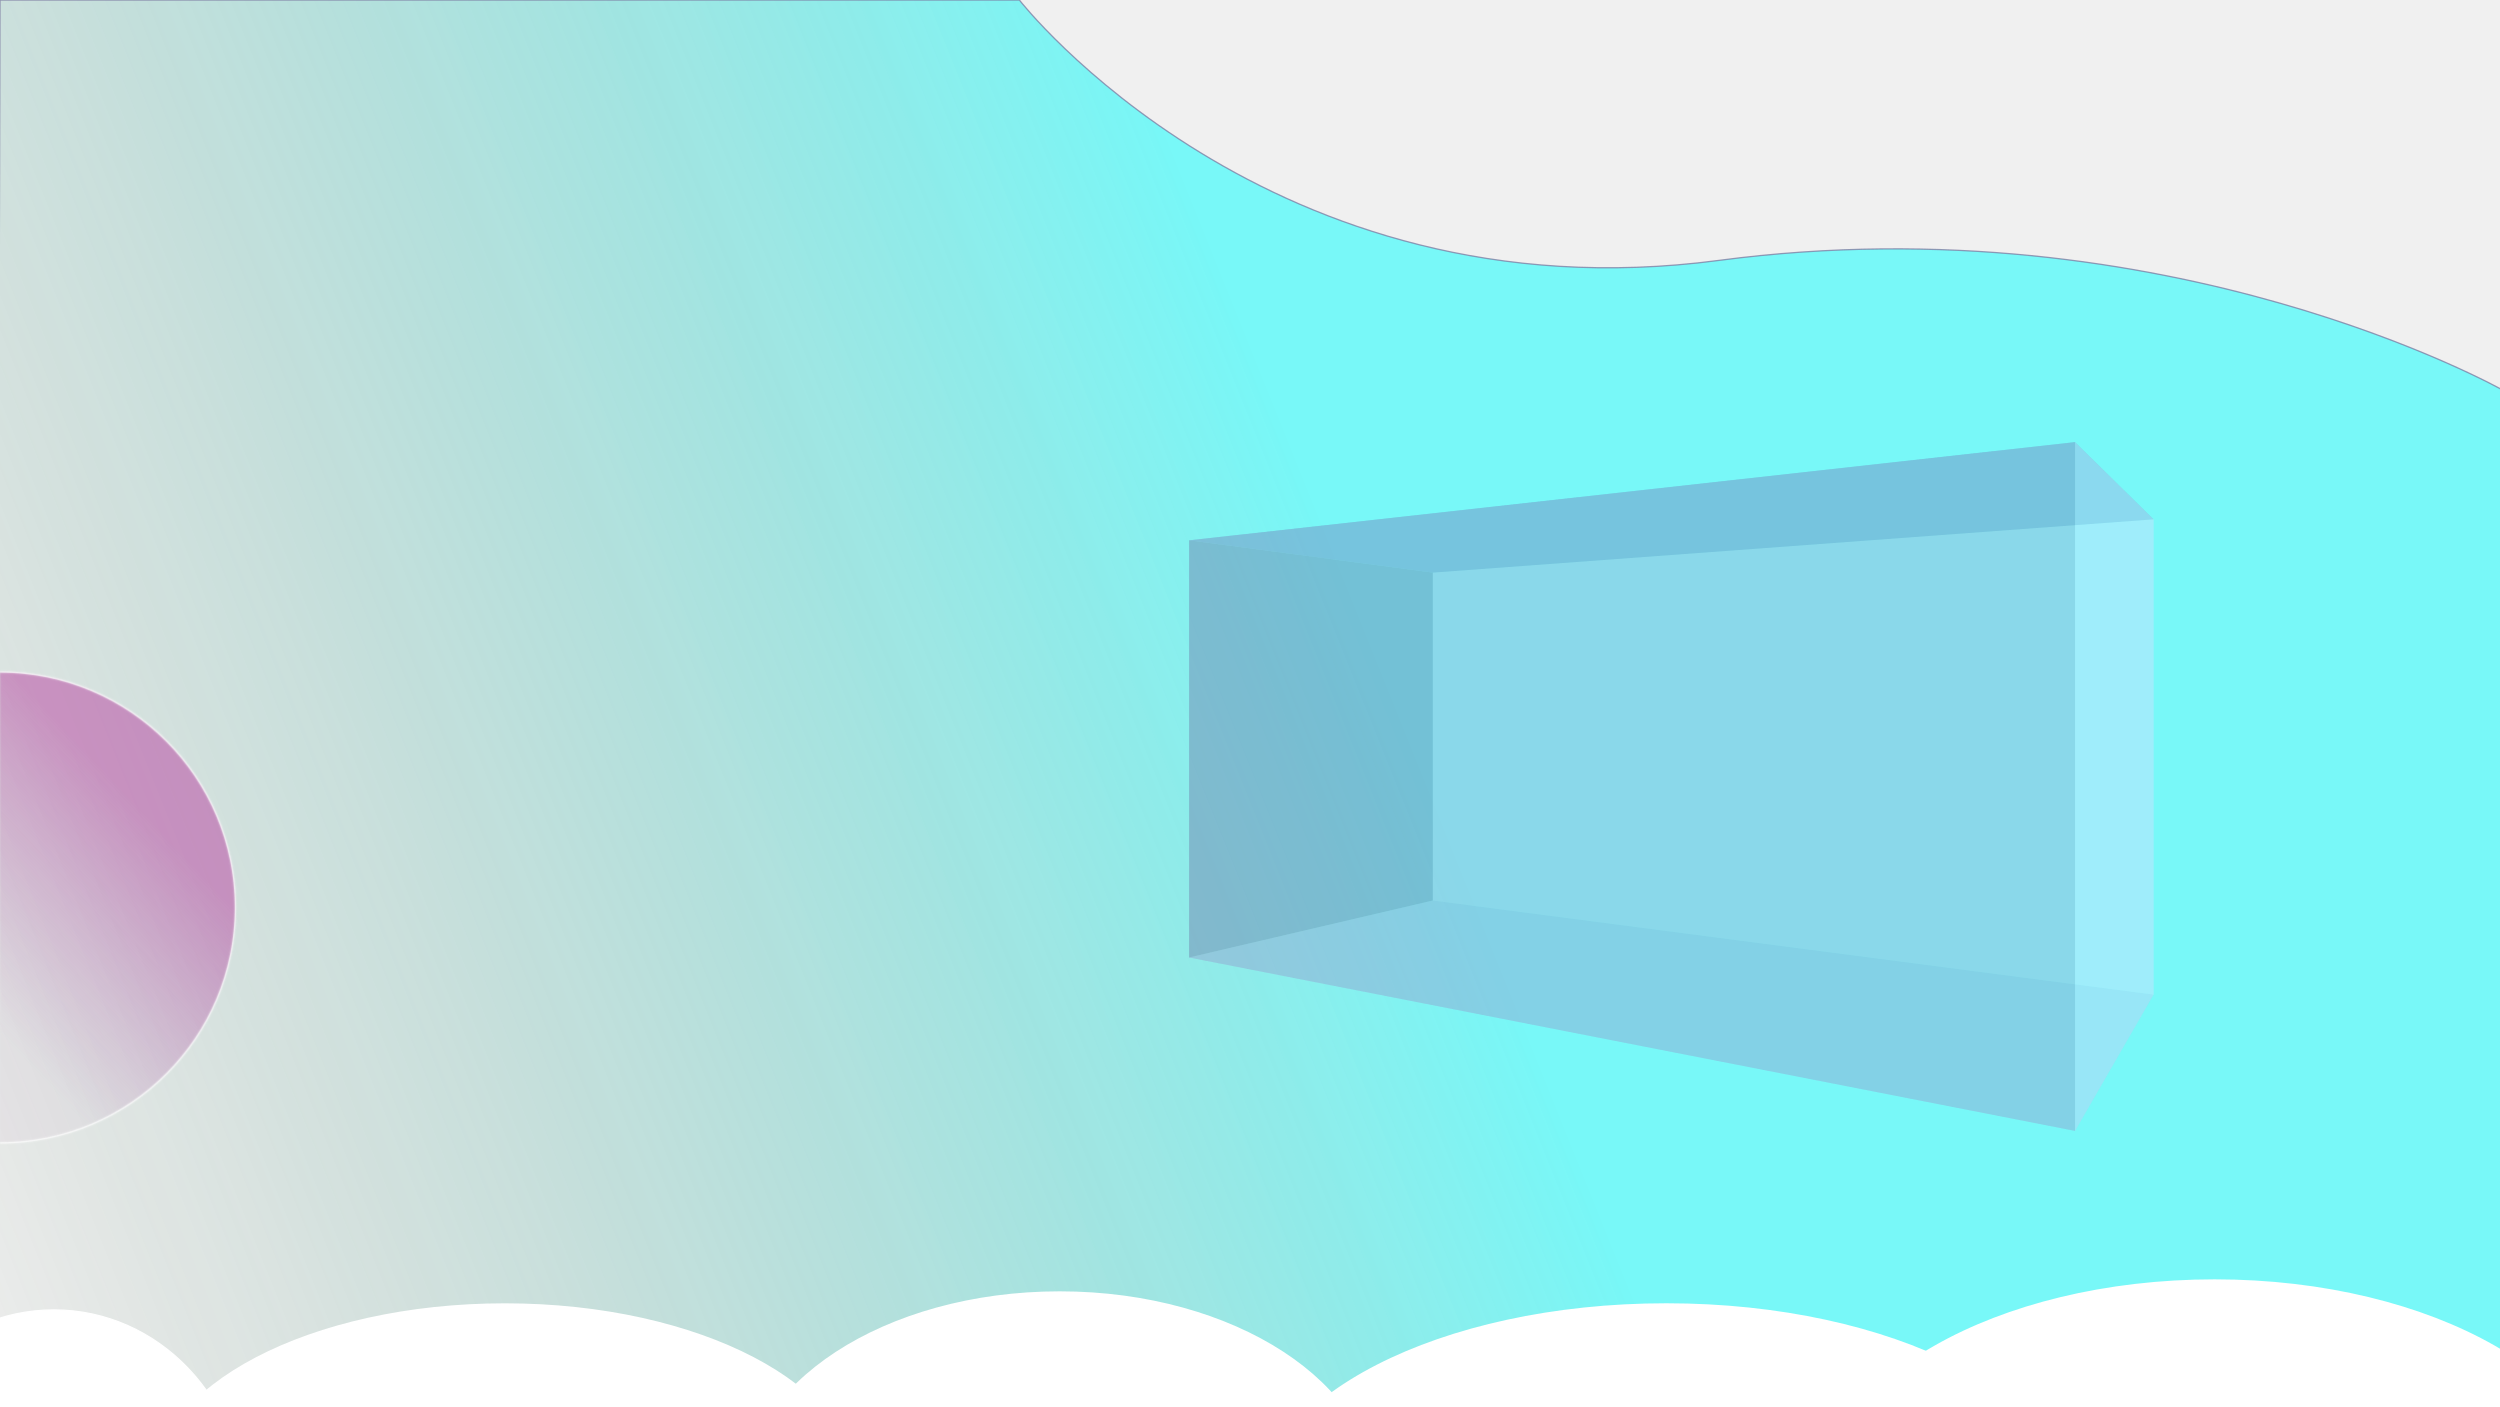
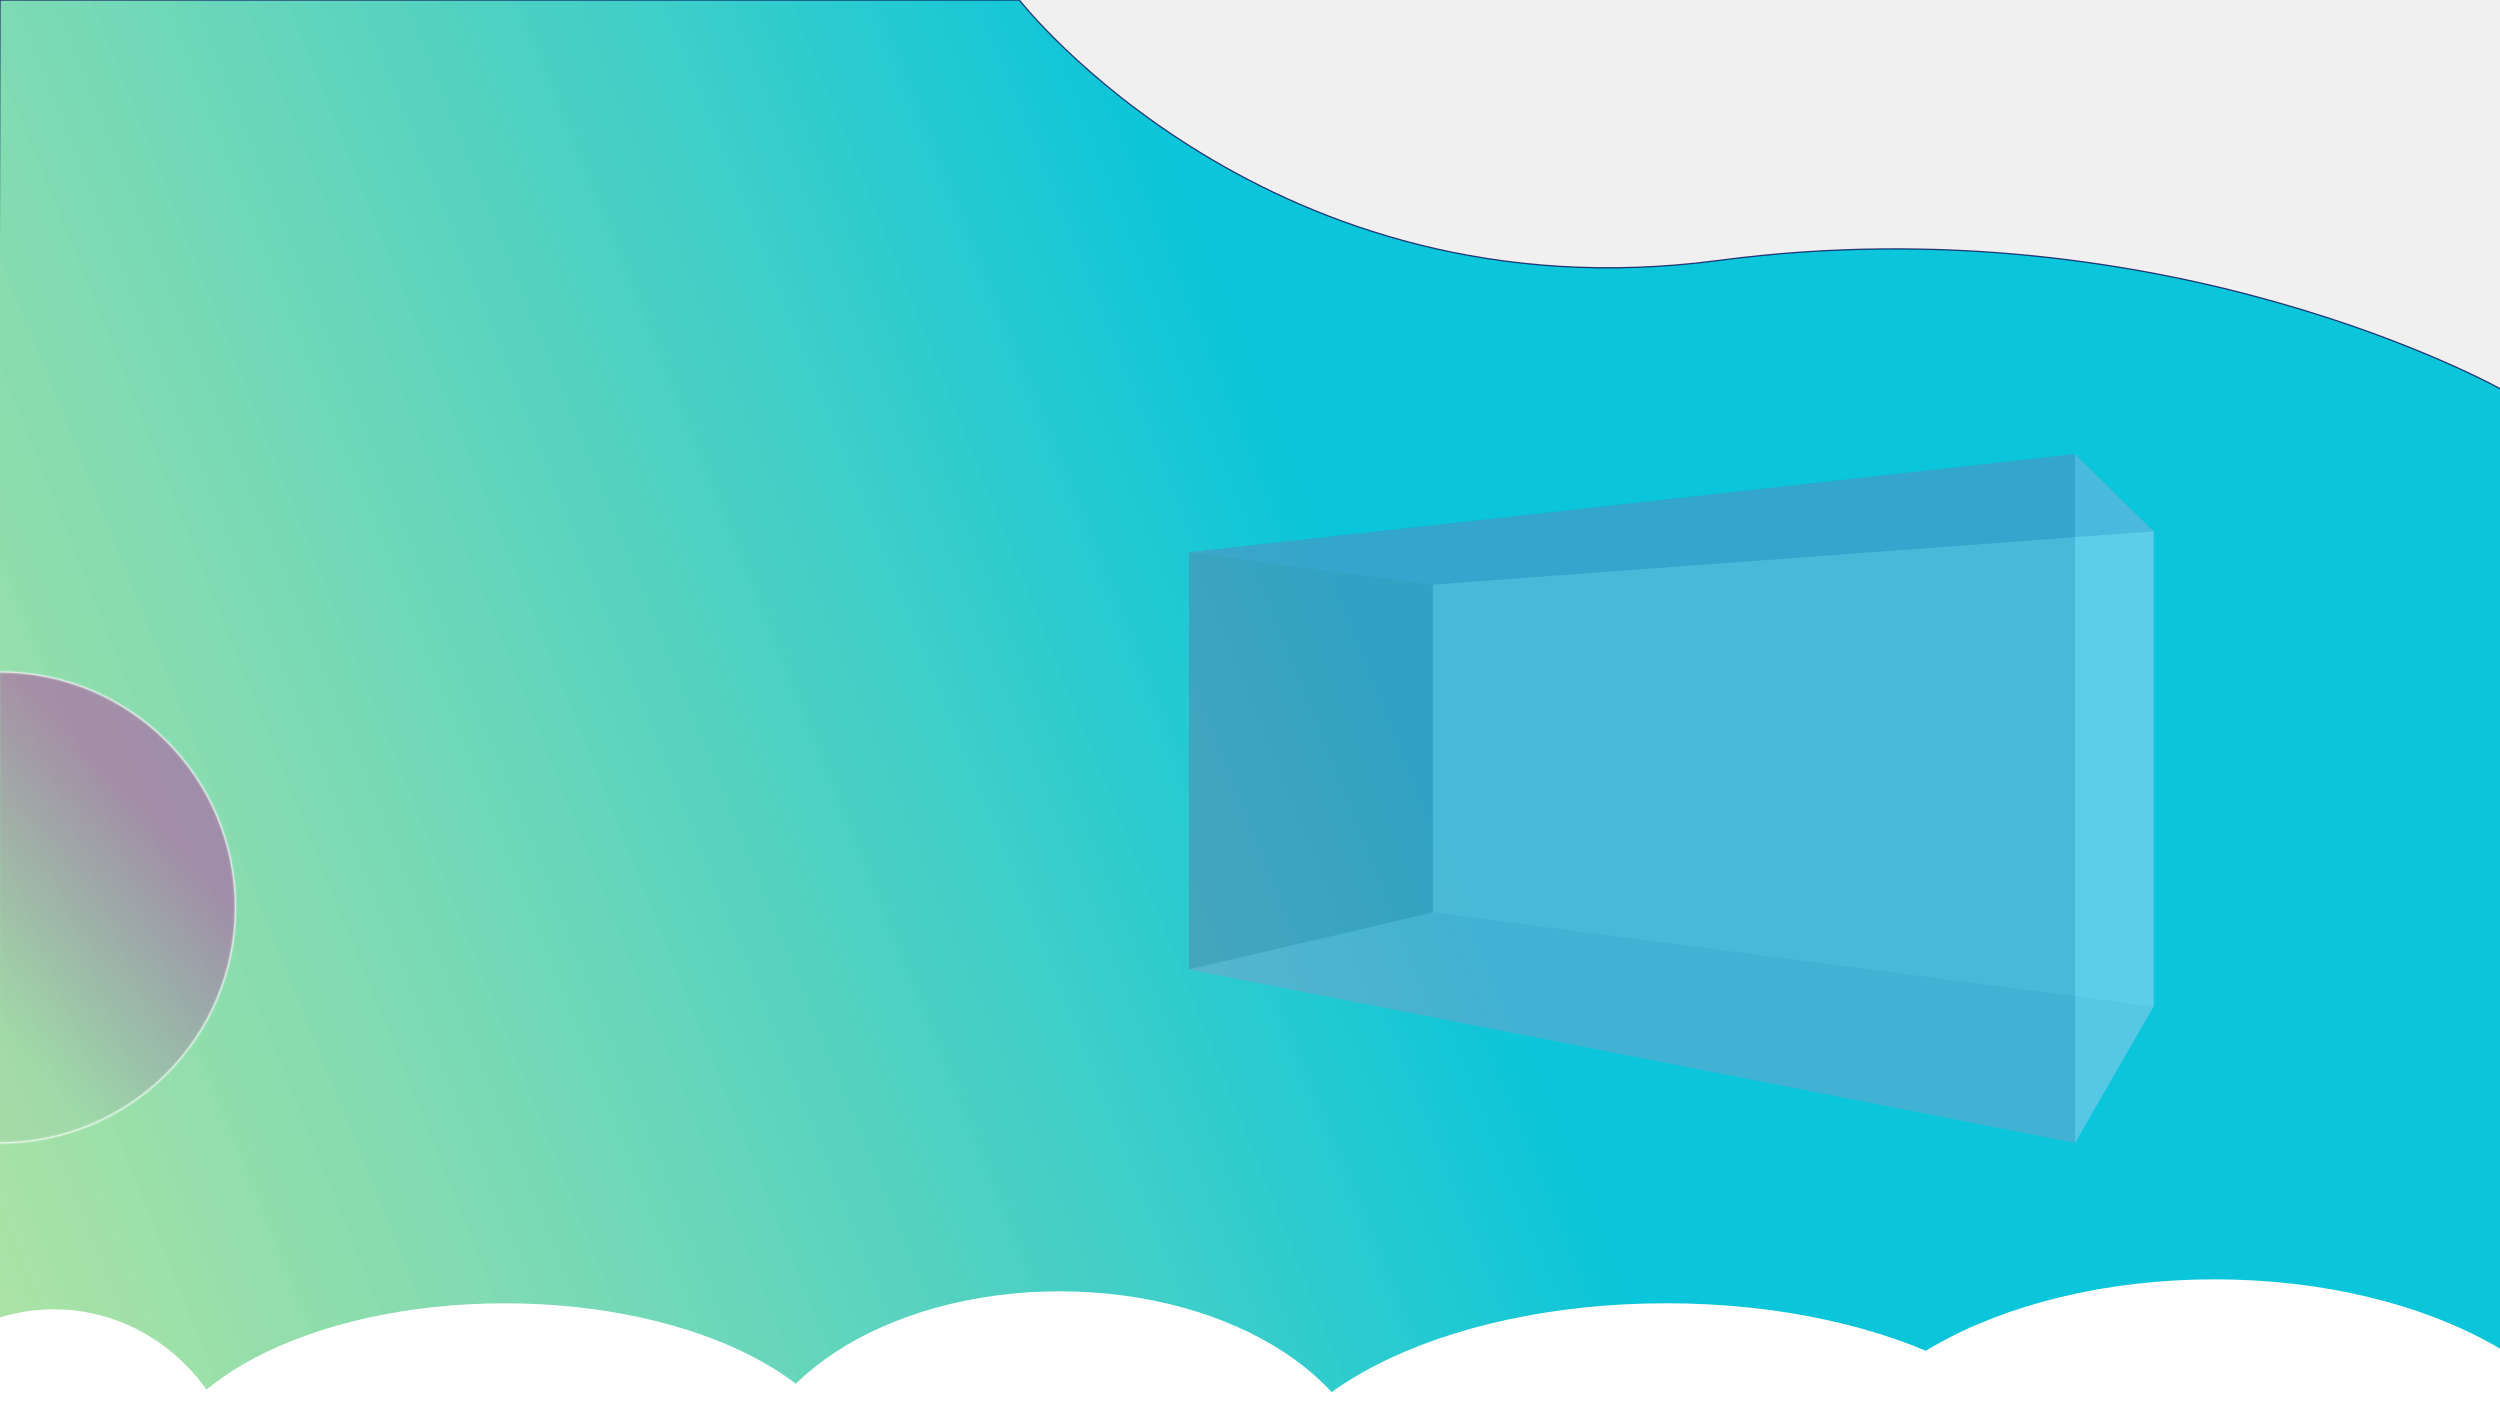
<svg xmlns="http://www.w3.org/2000/svg" xmlns:ns1="http://www.openswatchbook.org/uri/2009/osb" xmlns:xlink="http://www.w3.org/1999/xlink" width="1920px" height="1080px" viewBox="0 0 1920 1080" version="1.1" id="SVGRoot">
  <defs id="defs10">
    <linearGradient id="linearGradient3193">
      <stop style="stop-color:#b745a1;stop-opacity:0.514" offset="0" id="stop3189" />
      <stop style="stop-color:#a74da1;stop-opacity:0.045" offset="1" id="stop3191" />
    </linearGradient>
    <linearGradient id="linearGradient2435">
-       <stop style="stop-color:#00ffff;stop-opacity:1;" offset="0" id="stop2431" />
-       <stop style="stop-color:#465b3c;stop-opacity:0" offset="1" id="stop2433" />
+       <stop style="stop-color:#00c3d9;stop-opacity:0.952" offset="0" id="stop2431" />
+       <stop style="stop-color:#a5e18a;stop-opacity:0.773" offset="1" id="stop2433" />
    </linearGradient>
    <linearGradient id="linearGradient2413" ns1:paint="solid">
      <stop style="stop-color:#00ffff;stop-opacity:1;" offset="0" id="stop2411" />
    </linearGradient>
    <linearGradient id="linearGradient2357" ns1:paint="gradient">
      <stop style="stop-color:#00ffff;stop-opacity:1;" offset="0" id="stop2353" />
      <stop style="stop-color:#00ffff;stop-opacity:0;" offset="1" id="stop2355" />
    </linearGradient>
    <linearGradient id="linearGradient913" ns1:paint="gradient">
      <stop style="stop-color:#00ffff;stop-opacity:1;" offset="0" id="stop909" />
      <stop style="stop-color:#00ffff;stop-opacity:0;" offset="1" id="stop911" />
    </linearGradient>
    <linearGradient xlink:href="#linearGradient2435" id="linearGradient2439" x1="1046.518" y1="477.949" x2="-129.3" y2="950.701" gradientUnits="userSpaceOnUse" />
    <linearGradient xlink:href="#linearGradient3193" id="linearGradient3195" x1="91.016" y1="603.251" x2="-52.009" y2="737.607" gradientUnits="userSpaceOnUse" />
    <filter style="color-interpolation-filters:sRGB" id="filter3385" x="-0.006" width="1.012" y="-0.006" height="1.012">
      <feGaussianBlur stdDeviation="0.904" id="feGaussianBlur3387" />
    </filter>
  </defs>
  <g id="layer1">
-     <path style="opacity:0.503;fill:url(#linearGradient2439);fill-opacity:1;fill-rule:evenodd;stroke:#05004e;stroke-width:1px;stroke-linecap:butt;stroke-linejoin:miter;stroke-opacity:0.744" d="M 0,0 782.857,4.2856982e-8 C 782.857,4.2856982e-8 974.286,245.714 1320,200 c 345.714,-45.714 602.857,100 602.857,100 v 785.714 L -2.857,1077.143 Z" id="path38" />
+     <path style="opacity:1;fill:url(#linearGradient2439);fill-opacity:1;fill-rule:evenodd;stroke:#05004e;stroke-width:1px;stroke-linecap:butt;stroke-linejoin:miter;stroke-opacity:0.744" d="M 0,0 782.857,4.2856982e-8 C 782.857,4.2856982e-8 974.286,245.714 1320,200 c 345.714,-45.714 602.857,100 602.857,100 v 785.714 L -2.857,1077.143 Z" id="path38" />
  </g>
  <g id="layer2">
    <ellipse style="opacity:1;fill:#ffffff;fill-opacity:1;fill-rule:evenodd;stroke:#ffffff;stroke-width:1.211;stroke-opacity:1" id="path3096" cx="387.761" cy="1142.839" rx="270.065" ry="141.285" />
    <ellipse style="opacity:1;fill:#ffffff;fill-opacity:1;fill-rule:evenodd;stroke:#ffffff;stroke-width:1.214;stroke-opacity:1" id="path3096-5" cx="813.832" cy="1150.495" rx="242.549" ry="158.145" />
    <ellipse style="opacity:1;fill:#ffffff;fill-opacity:1;fill-rule:evenodd;stroke:#ffffff;stroke-width:1.395;stroke-opacity:1" id="path3096-8" cx="1279.781" cy="1162.738" rx="314.239" ry="161.13" />
    <ellipse style="opacity:1;fill:#ffffff;fill-opacity:1;fill-rule:evenodd;stroke:#ffffff;stroke-width:1.422;stroke-opacity:1" id="path3096-5-6" cx="1700.844" cy="1156.603" rx="303.636" ry="173.355" />
    <ellipse style="opacity:1;fill:#ffffff;fill-opacity:1;fill-rule:evenodd;stroke:#ffffff;stroke-width:0.929;stroke-opacity:1" id="path3096-2" cx="41.373" cy="1159.681" rx="146.087" ry="153.685" />
  </g>
  <g id="layer3">
    <circle style="opacity:1;fill:url(#linearGradient3195);fill-opacity:1;fill-rule:evenodd;stroke:#ffffff;stroke-opacity:1;filter:url(#filter3385)" id="path3179" cx="0" cy="696.917" r="180.815" />
    <g id="g3407" style="opacity:0.514;fill:#b745a1;fill-opacity:0.514;fill-rule:evenodd;stroke:#ffffff;stroke-opacity:1">
-       <path id="path3409" style="fill:#353564;fill-rule:evenodd;stroke:none;stroke-linejoin:round" d="M 913.269,414.968 V 735.365 L 1100.446,691.604 V 439.749 Z" points="913.269,735.365 1100.446,691.604 1100.446,439.749 913.269,414.968 " />
-       <path id="path3417" style="fill:#afafde;fill-rule:evenodd;stroke:none;stroke-linejoin:round" d="m 913.269,735.365 680.355,133.173 60.329,-104.705 -553.508,-72.229 z" points="1593.624,868.538 1653.953,763.834 1100.446,691.604 913.269,735.365 " />
-       <path id="path3419" style="fill:#e9e9ff;fill-rule:evenodd;stroke:none;stroke-linejoin:round" d="m 1100.446,439.749 553.508,-40.902 v 364.986 l -553.508,-72.229 z" points="1653.953,398.847 1653.953,763.834 1100.446,691.604 1100.446,439.749 " />
-       <path id="path3411" style="fill:#4d4d9f;fill-rule:evenodd;stroke:none;stroke-linejoin:round" d="m 913.269,414.968 680.355,-75.413 60.329,59.292 -553.508,40.902 z" points="1593.624,339.555 1653.953,398.847 1100.446,439.749 913.269,414.968 " />
-       <path id="path3415" style="fill:#d7d7ff;fill-rule:evenodd;stroke:none;stroke-linejoin:round" d="m 1593.624,339.555 v 528.983 l 60.329,-104.705 V 398.847 Z" points="1593.624,868.538 1653.953,763.834 1653.953,398.847 1593.624,339.555 " />
-       <path id="path3413" style="fill:#8686bf;fill-rule:evenodd;stroke:none;stroke-linejoin:round" d="m 913.269,414.968 680.355,-75.413 v 528.983 L 913.269,735.365 Z" points="1593.624,339.555 1593.624,868.538 913.269,735.365 913.269,414.968 " />
+       <path id="path3409" style="fill:#353564;fill-rule:evenodd;stroke:none;stroke-linejoin:round" d="M 913.269,424.162 V 744.559 L 1100.446,700.798 V 448.943 Z" points="913.269,744.559 1100.446,700.798 1100.446,448.943 913.269,424.162 " />
+       <path id="path3417" style="fill:#afafde;fill-rule:evenodd;stroke:none;stroke-linejoin:round" d="m 913.269,744.559 680.355,133.173 60.329,-104.705 -553.508,-72.229 z" points="1593.624,877.732 1653.953,773.027 1100.446,700.798 913.269,744.559 " />
+       <path id="path3419" style="fill:#e9e9ff;fill-rule:evenodd;stroke:none;stroke-linejoin:round" d="m 1100.446,448.943 553.508,-40.902 v 364.986 l -553.508,-72.229 z" points="1653.953,408.041 1653.953,773.027 1100.446,700.798 1100.446,448.943 " />
+       <path id="path3411" style="fill:#4d4d9f;fill-rule:evenodd;stroke:none;stroke-linejoin:round" d="m 913.269,424.162 680.355,-75.413 60.329,59.292 -553.508,40.902 z" points="1593.624,348.749 1653.953,408.041 1100.446,448.943 913.269,424.162 " />
+       <path id="path3415" style="fill:#d7d7ff;fill-rule:evenodd;stroke:none;stroke-linejoin:round" d="m 1593.624,348.749 v 528.983 l 60.329,-104.705 V 408.041 Z" points="1593.624,877.732 1653.953,773.027 1653.953,408.041 1593.624,348.749 " />
+       <path id="path3413" style="fill:#8686bf;fill-rule:evenodd;stroke:none;stroke-linejoin:round" d="m 913.269,424.162 680.355,-75.413 v 528.983 L 913.269,744.559 Z" points="1593.624,348.749 1593.624,877.732 913.269,744.559 913.269,424.162 " />
    </g>
  </g>
</svg>
